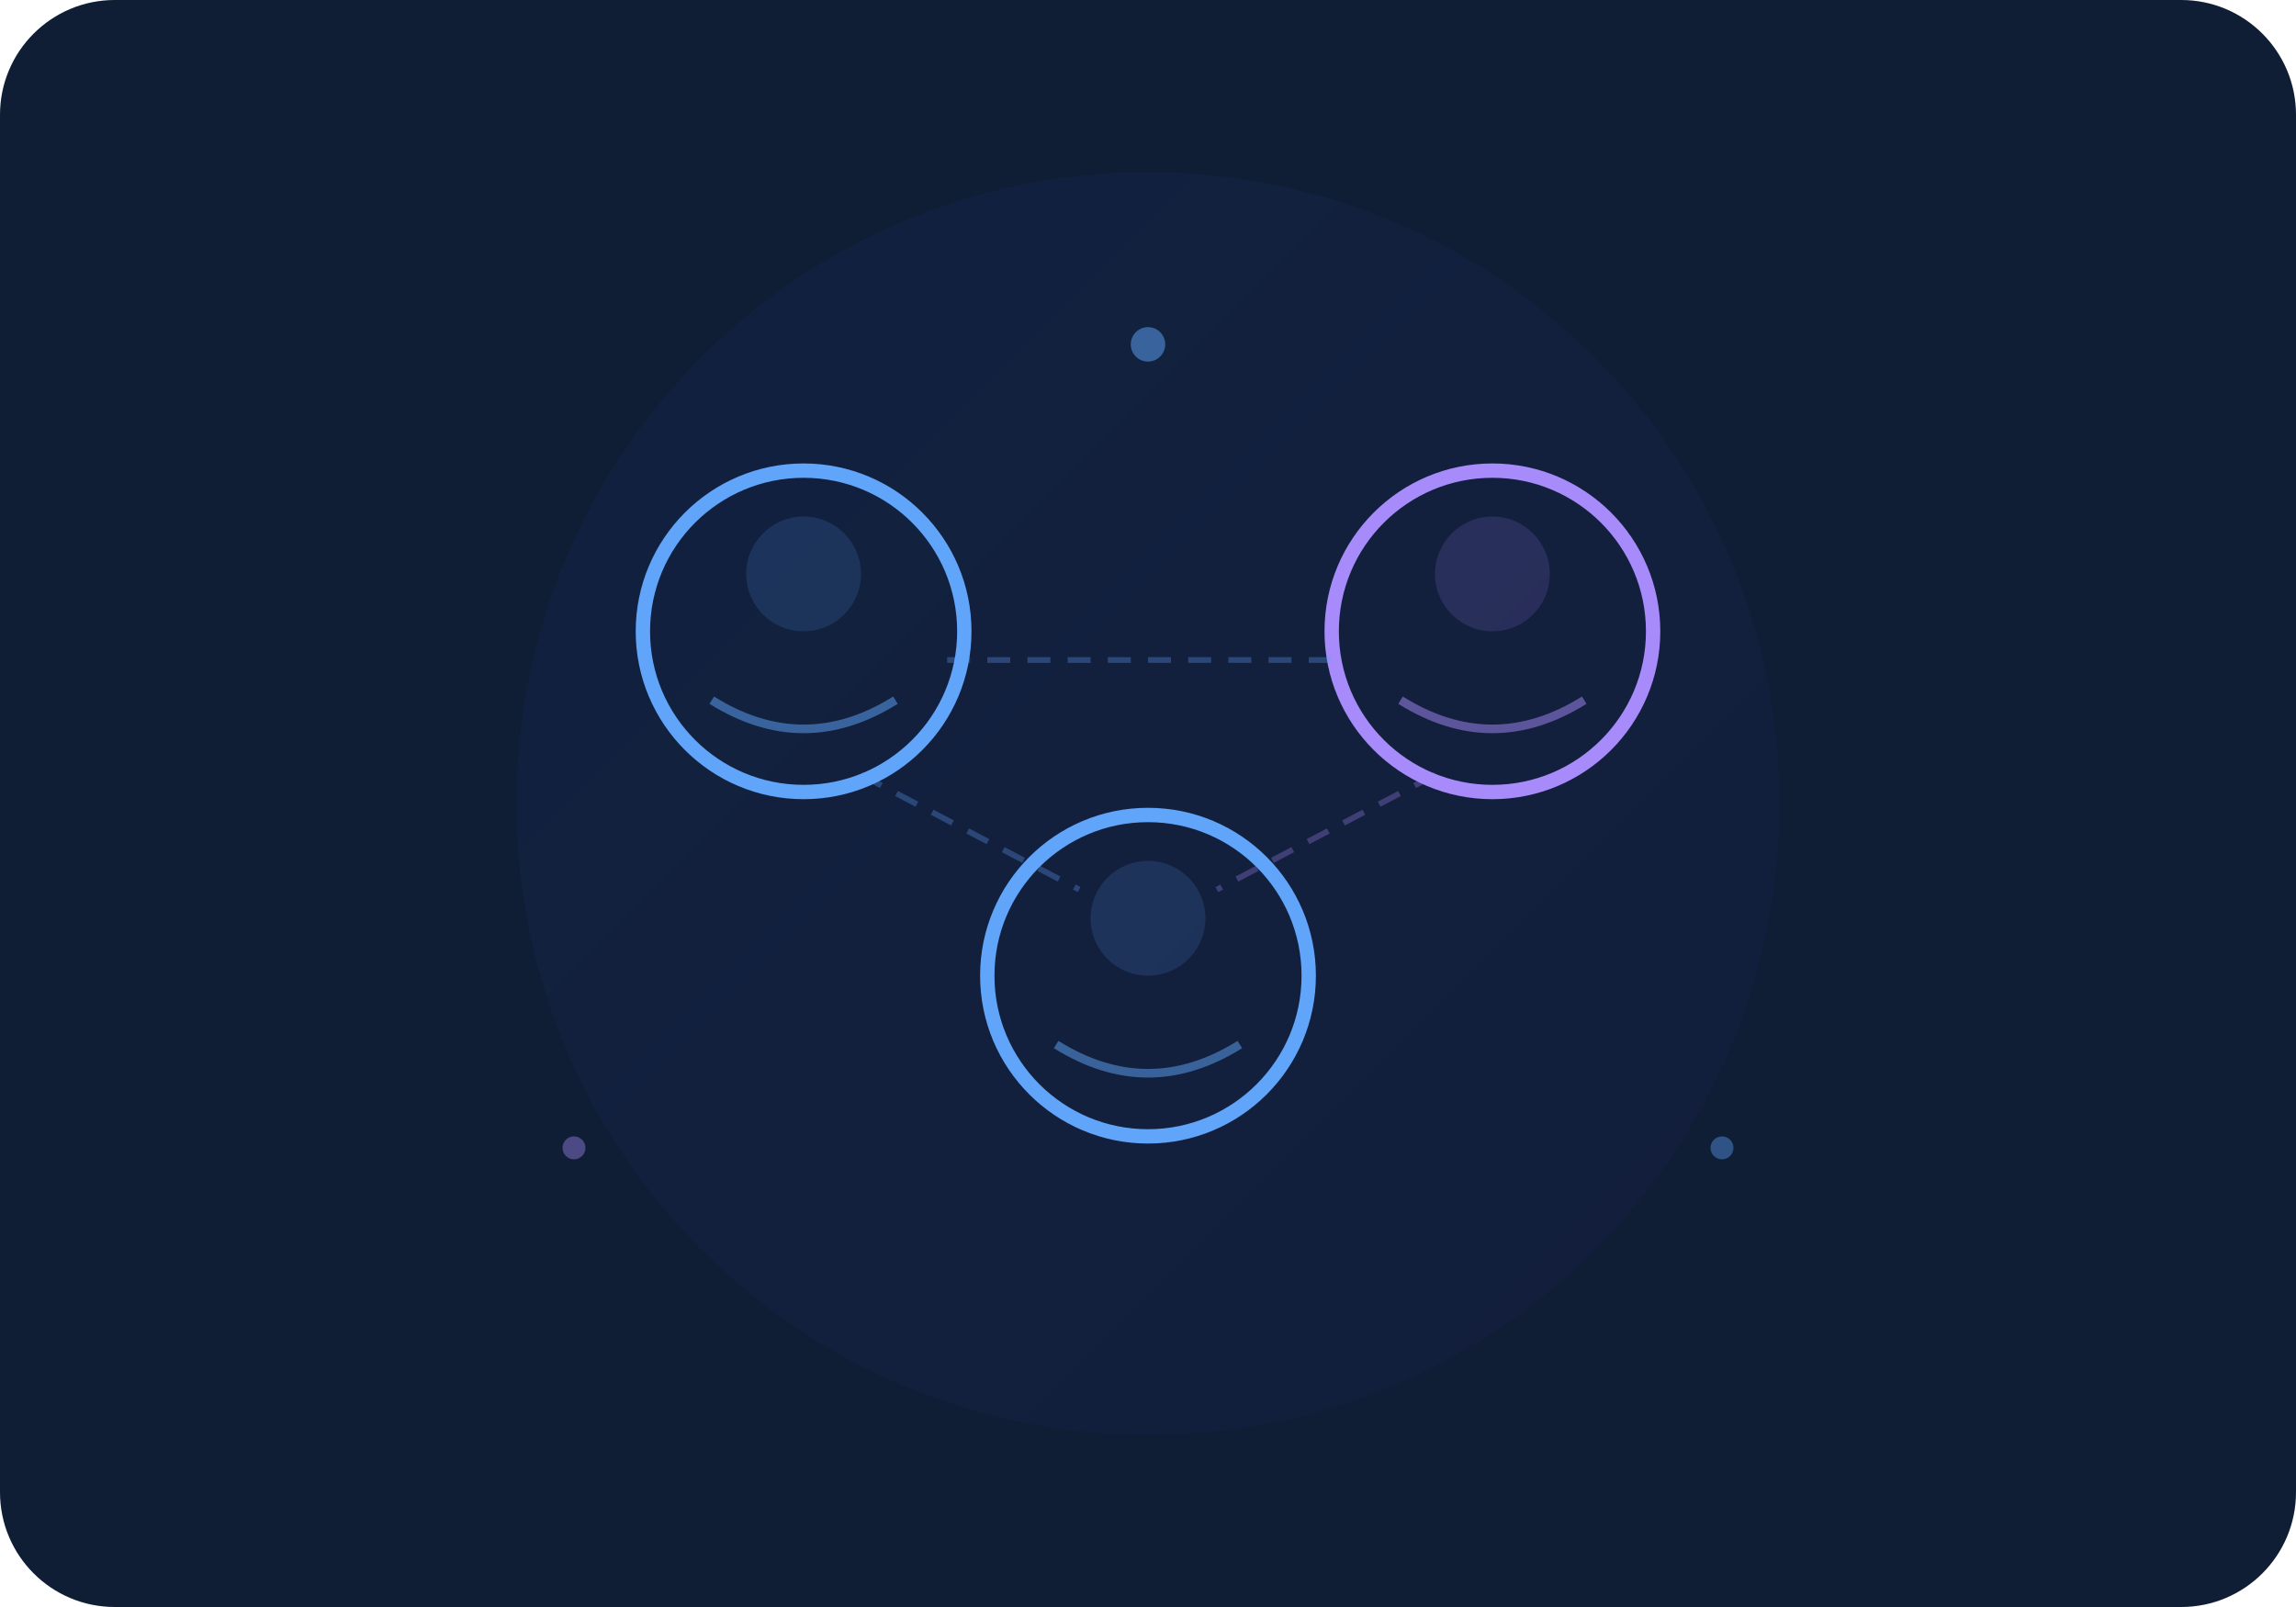
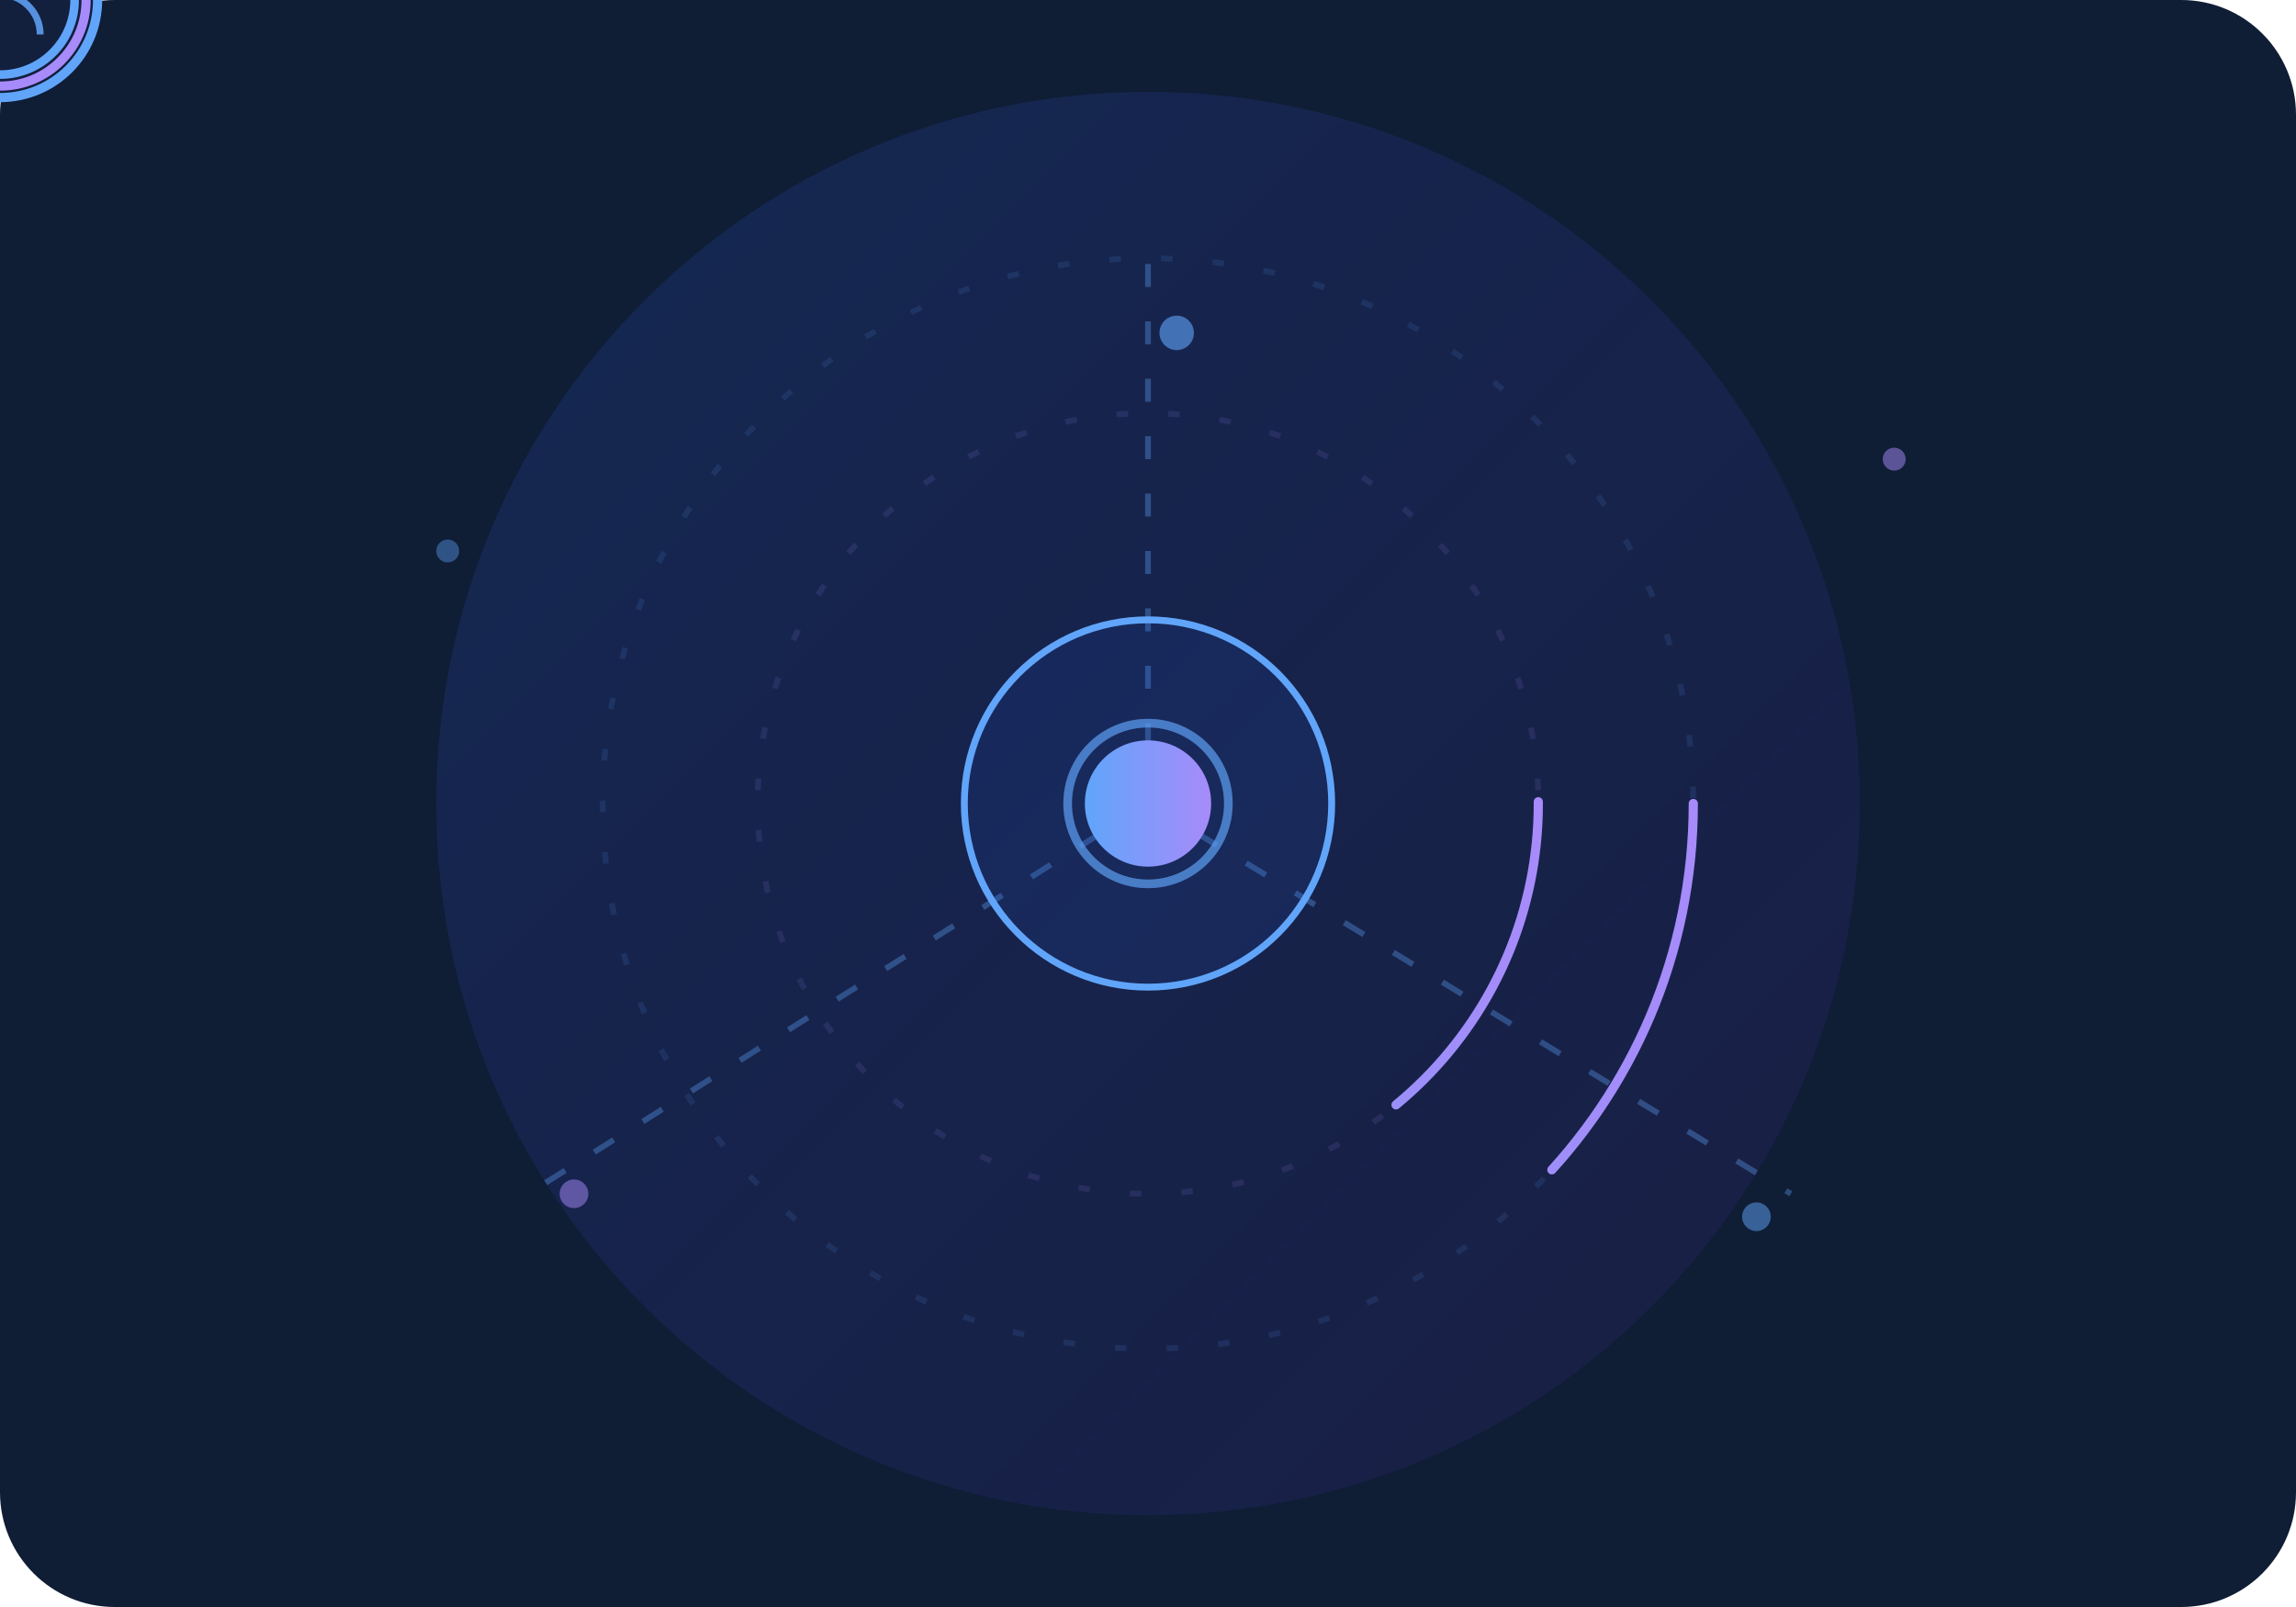
<svg xmlns="http://www.w3.org/2000/svg" viewBox="0 0 400 280" fill="none">
  <defs>
-     <linearGradient id="aboutGrad" x1="0%" y1="0%" x2="100%" y2="100%">
-       <stop offset="0%" style="stop-color:#2563eb;stop-opacity:0.12" />
-       <stop offset="100%" style="stop-color:#7c3aed;stop-opacity:0.06" />
+     <linearGradient id="abGrad" x1="0" y1="0" x2="1" y2="1">
+       <stop offset="0" stop-color="#2563eb" stop-opacity="0.16" />
+       <stop offset="1" stop-color="#7c3aed" stop-opacity="0.08" />
+     </linearGradient>
+     <linearGradient id="abArc" x1="0" y1="0" x2="1" y2="0">
+       <stop offset="0" stop-color="#60a5fa" />
+       <stop offset="1" stop-color="#a78bfa" />
    </linearGradient>
  </defs>
  <rect width="400" height="280" rx="20" fill="#0f1d35" />
-   <circle cx="200" cy="140" r="110" fill="url(#aboutGrad)" opacity="0.5" />
-   <circle cx="140" cy="110" r="28" fill="none" stroke="#60a5fa" stroke-width="2.5" />
-   <circle cx="140" cy="100" r="10" fill="rgba(96,165,250,0.15)" />
-   <path d="M124,122 Q140,132 156,122" fill="none" stroke="#60a5fa" stroke-width="1.5" opacity="0.5" />
-   <circle cx="260" cy="110" r="28" fill="none" stroke="#a78bfa" stroke-width="2.5" />
-   <circle cx="260" cy="100" r="10" fill="rgba(167,139,250,0.15)" />
-   <path d="M244,122 Q260,132 276,122" fill="none" stroke="#a78bfa" stroke-width="1.5" opacity="0.5" />
-   <circle cx="200" cy="170" r="28" fill="none" stroke="#60a5fa" stroke-width="2.5" />
-   <circle cx="200" cy="160" r="10" fill="rgba(96,165,250,0.15)" />
-   <path d="M184,182 Q200,192 216,182" fill="none" stroke="#60a5fa" stroke-width="1.5" opacity="0.5" />
-   <line x1="165" y1="115" x2="235" y2="115" stroke="#60a5fa" stroke-width="1" stroke-dasharray="4,3" opacity="0.3" />
-   <line x1="150" y1="135" x2="188" y2="155" stroke="#60a5fa" stroke-width="1" stroke-dasharray="4,3" opacity="0.3" />
-   <line x1="250" y1="135" x2="212" y2="155" stroke="#a78bfa" stroke-width="1" stroke-dasharray="4,3" opacity="0.3" />
-   <circle cx="200" cy="60" r="3" fill="#60a5fa" opacity="0.5">
-     <animate attributeName="opacity" values="0.3;0.7;0.3" dur="2.5s" repeatCount="indefinite" />
+   <circle cx="200" cy="140" r="124" fill="url(#abGrad)" />
+   <g stroke="rgba(96,165,250,0.35)" stroke-width="1" stroke-dasharray="4 6">
+     <line x1="200" y1="140" x2="200" y2="42">
+       <animate attributeName="stroke-dashoffset" values="0;-20" dur="1.5s" repeatCount="indefinite" />
+     </line>
+     <line x1="200" y1="140" x2="312" y2="208">
+       <animate attributeName="stroke-dashoffset" values="0;-20" dur="1.9s" repeatCount="indefinite" />
+     </line>
+     <line x1="200" y1="140" x2="92" y2="208">
+       <animate attributeName="stroke-dashoffset" values="0;-20" dur="1.7s" repeatCount="indefinite" />
+     </line>
+   </g>
+   <circle cx="200" cy="140" r="95" stroke="rgba(96,165,250,0.12)" stroke-width="1" stroke-dasharray="2 7" />
+   <circle cx="200" cy="140" r="95" fill="none" stroke="url(#abArc)" stroke-width="1.6" stroke-linecap="round" stroke-dasharray="70 527">
+     <animateTransform attributeName="transform" type="rotate" from="0 200 140" to="360 200 140" dur="20s" repeatCount="indefinite" />
  </circle>
-   <circle cx="100" cy="200" r="2" fill="#a78bfa" opacity="0.4">
-     <animate attributeName="opacity" values="0.2;0.6;0.2" dur="3s" repeatCount="indefinite" />
+   <circle cx="200" cy="140" r="68" stroke="rgba(167,139,250,0.12)" stroke-width="1" stroke-dasharray="2 7" />
+   <circle cx="200" cy="140" r="68" fill="none" stroke="url(#abArc)" stroke-width="1.6" stroke-linecap="round" stroke-dasharray="60 367">
+     <animateTransform attributeName="transform" type="rotate" from="360 200 140" to="0 200 140" dur="15s" repeatCount="indefinite" />
  </circle>
-   <circle cx="300" cy="200" r="2" fill="#60a5fa" opacity="0.4">
-     <animate attributeName="opacity" values="0.2;0.6;0.2" dur="2.8s" repeatCount="indefinite" />
+   <g>
+     <animateMotion dur="20s" repeatCount="indefinite" path="M295,140 a95,95 0 1,1 -190,0 a95,95 0 1,1 190,0" />
+     <circle r="17" fill="#121f3d" stroke="#60a5fa" stroke-width="1.6" />
+     <circle cy="-6" r="5" fill="#60a5fa" />
+     <path d="M-9,8 a9,9 0 0,1 18,0" stroke="#60a5fa" stroke-width="1.4" fill="none" />
+   </g>
+   <g>
+     <animateMotion dur="15s" repeatCount="indefinite" begin="0s" path="M268,140 a68,68 0 1,1 -136,0 a68,68 0 1,1 136,0" />
+     <circle r="15" fill="#141f3f" stroke="#a78bfa" stroke-width="1.6" />
+     <circle cy="-5" r="4.5" fill="#a78bfa" />
+     <path d="M-8,7 a8,8 0 0,1 16,0" stroke="#a78bfa" stroke-width="1.3" fill="none" />
+   </g>
+   <g>
+     <animateMotion dur="15s" repeatCount="indefinite" begin="-5s" path="M268,140 a68,68 0 1,1 -136,0 a68,68 0 1,1 136,0" />
+     <circle r="13" fill="#121f3d" stroke="#60a5fa" stroke-width="1.5" />
+     <circle cy="-4" r="4" fill="#60a5fa" opacity="0.85" />
+     <path d="M-7,6 a7,7 0 0,1 14,0" stroke="#60a5fa" stroke-width="1.2" fill="none" opacity="0.85" />
+   </g>
+   <circle cx="200" cy="140" r="32" fill="rgba(37,99,235,0.10)" stroke="#60a5fa" stroke-width="1.2">
+     <animate attributeName="r" values="32;37;32" dur="3.2s" repeatCount="indefinite" />
+   </circle>
+   <circle cx="200" cy="140" r="11" fill="url(#abArc)">
+     <animate attributeName="r" values="9.5;13;9.5" dur="2.6s" repeatCount="indefinite" />
+   </circle>
+   <circle cx="200" cy="140" r="14" fill="none" stroke="rgba(96,165,250,0.45)" stroke-width="1.5">
+     <animate attributeName="r" values="14;34;34" dur="2.6s" repeatCount="indefinite" />
+     <animate attributeName="opacity" values="0.5;0;0" dur="2.6s" repeatCount="indefinite" />
+   </circle>
+   <circle cx="200" cy="140" r="14" fill="none" stroke="rgba(96,165,250,0.4)" stroke-width="1.5">
+     <animate attributeName="r" values="14;34;34" dur="2.6s" repeatCount="indefinite" begin="1.3s" />
+     <animate attributeName="opacity" values="0.5;0;0" dur="2.6s" repeatCount="indefinite" begin="1.3s" />
+   </circle>
+   <circle cx="205" cy="58" r="3" fill="#60a5fa" opacity="0.6">
+     <animate attributeName="opacity" values="0.3;0.8;0.3" dur="2.4s" repeatCount="indefinite" />
+   </circle>
+   <circle cx="100" cy="208" r="2.5" fill="#a78bfa" opacity="0.5">
+     <animate attributeName="opacity" values="0.2;0.7;0.2" dur="3s" repeatCount="indefinite" />
+   </circle>
+   <circle cx="306" cy="212" r="2.5" fill="#60a5fa" opacity="0.5">
+     <animate attributeName="opacity" values="0.2;0.7;0.2" dur="2.8s" repeatCount="indefinite" />
+   </circle>
+   <circle cx="330" cy="80" r="2" fill="#a78bfa" opacity="0.5">
+     <animate attributeName="opacity" values="0.15;0.6;0.15" dur="3.4s" repeatCount="indefinite" />
+   </circle>
+   <circle cx="78" cy="96" r="2" fill="#60a5fa" opacity="0.4">
+     <animate attributeName="opacity" values="0.15;0.6;0.15" dur="2.6s" repeatCount="indefinite" begin="0.8s" />
  </circle>
</svg>
